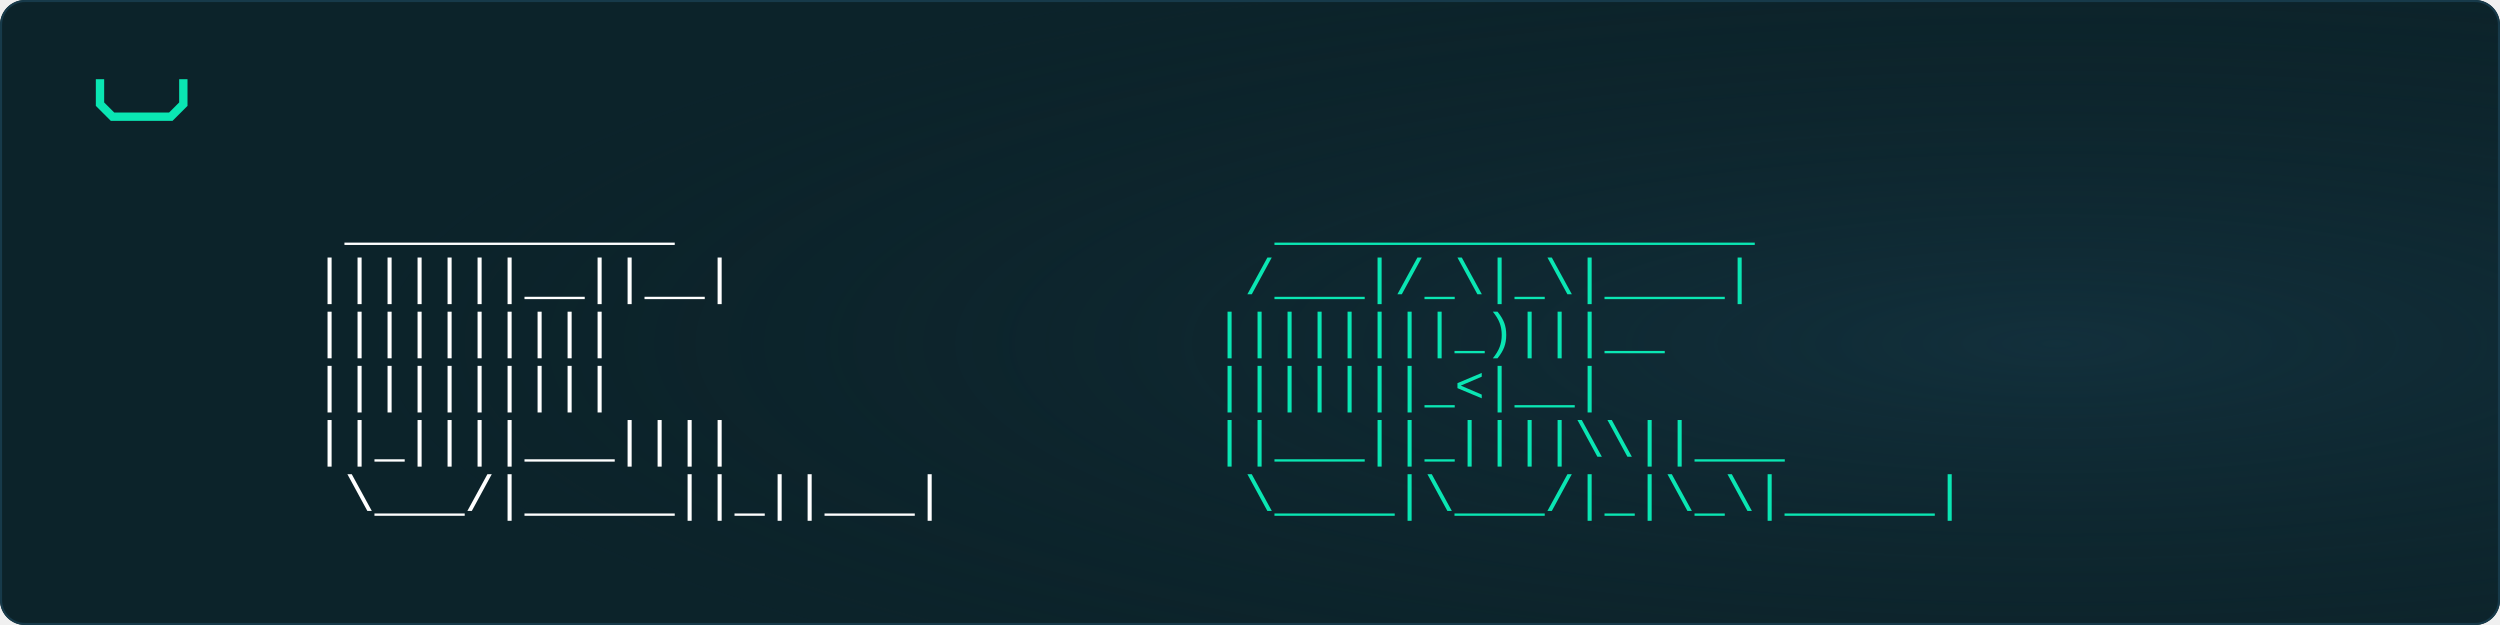
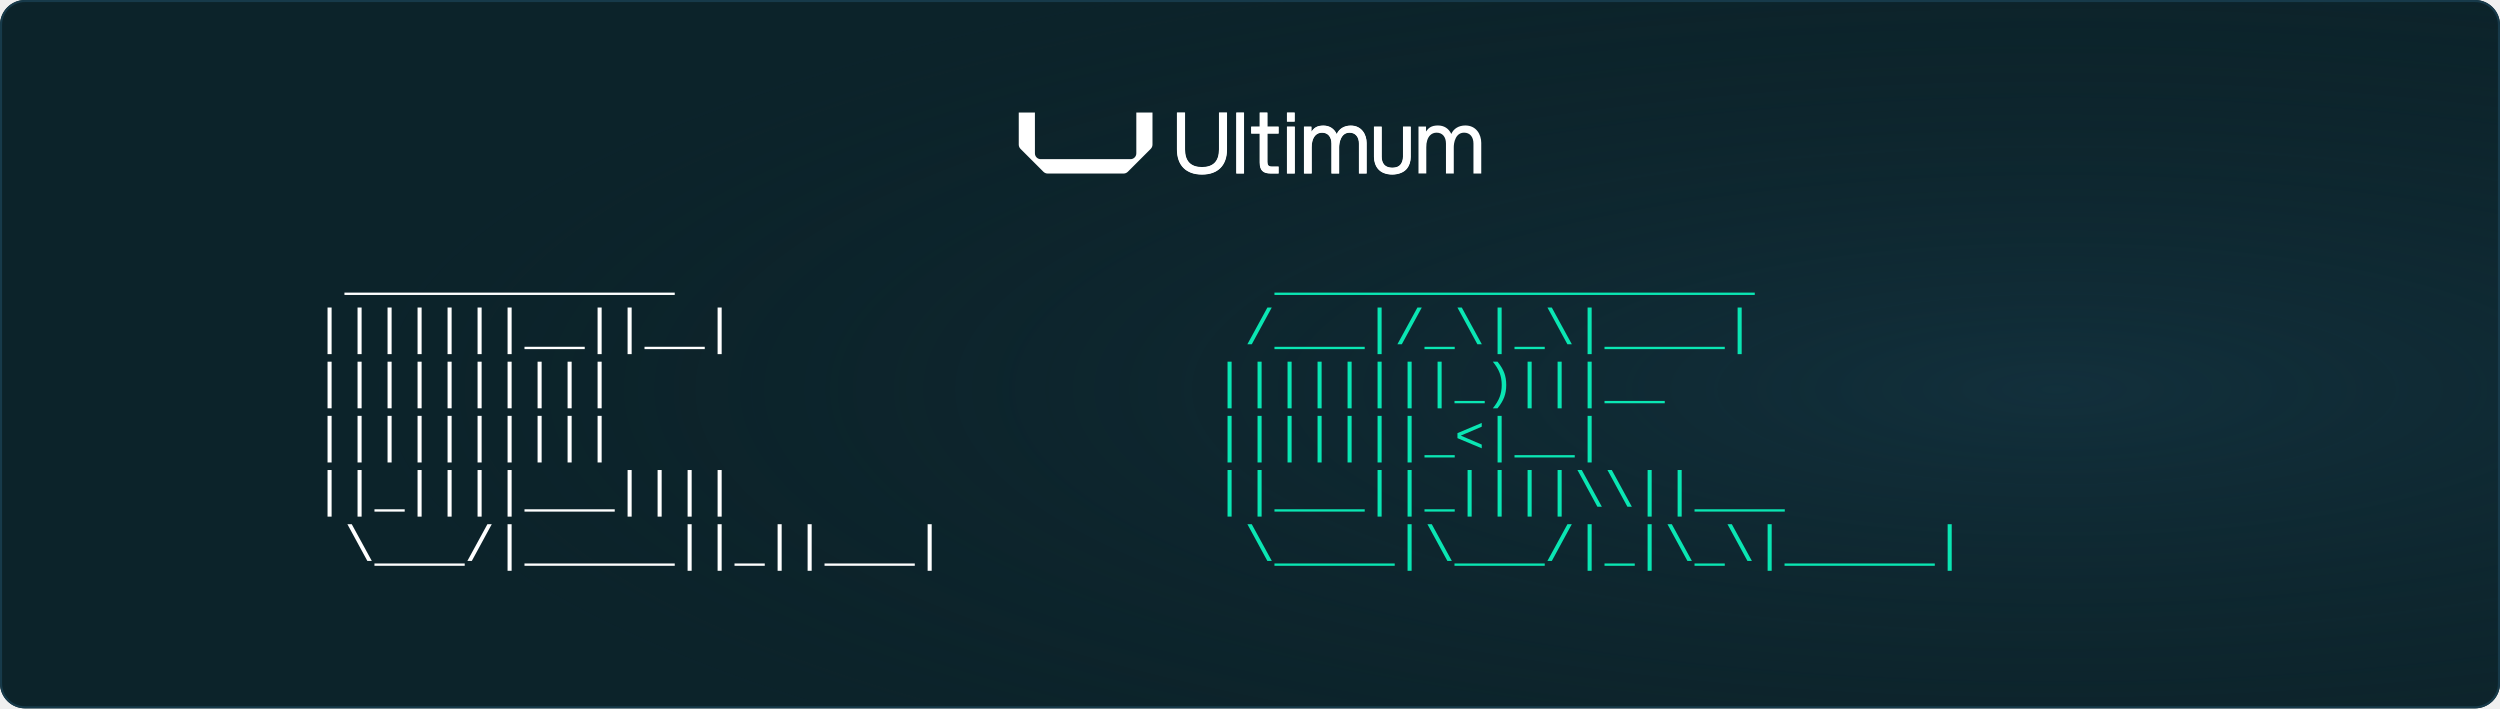
- <svg xmlns="http://www.w3.org/2000/svg" width="1200" height="300" viewBox="0 0 1200 300" role="img" aria-labelledby="title description">
+ <svg xmlns="http://www.w3.org/2000/svg" width="1200" height="340" viewBox="0 0 1200 340" role="img" aria-labelledby="title description">
  <defs>
    <radialGradient id="ambient" cx="82%" cy="55%" r="68%">
      <stop offset="0" stop-color="#173A4A" stop-opacity=".55" />
      <stop offset="1" stop-color="#0C232A" stop-opacity="0" />
    </radialGradient>
  </defs>
-   <rect width="1200" height="300" rx="12" fill="#0C232A" />
-   <rect width="1200" height="300" rx="12" fill="url(#ambient)" />
-   <rect x=".5" y=".5" width="1199" height="299" rx="11.5" fill="none" stroke="#173A4A" />
-   <path d="M48 38v12l6 6h28l6-6V38" fill="none" stroke="#0AE6B3" stroke-width="4" />
+   <rect width="1200" height="340" rx="12" fill="#0C232A" />
+   <rect width="1200" height="340" rx="12" fill="url(#ambient)" />
+   <rect x=".5" y=".5" width="1199" height="339" rx="11.5" fill="none" stroke="#173A4A" />
+   <svg x="489" y="54" width="222" height="29.833" viewBox="0 0 1332 179" fill="none" aria-label="Ultimum">
+     <g clip-path="url(#clip0_2081_131)">
+       <path d="M715.6 60.118V141.892C715.6 152.235 719.344 156.261 728.933 156.261H747.881V175.17H725.66C703.52 175.17 694.497 166.106 694.497 143.925V60.132H669.973V41.237H694.497V0.673H715.613V41.21H747.895V60.105H715.613L715.6 60.118Z" fill="white" />
+       <path d="M599.149 0.673V106.405C599.149 152.019 573.305 178.186 527.785 178.186C482.266 178.186 456.166 152.019 456.166 106.405V0.673H478.306V106.405C478.306 140.491 494.952 157.77 527.785 157.77C560.619 157.77 577.264 140.491 577.264 106.405H577.251V0.673H599.135H599.149Z" fill="white" />
+       <path d="M648.183 0.673H627.066V175.156H648.183V0.673Z" fill="white" />
+       <path d="M794.142 0.673H773.012V25.642H794.142V0.673Z" fill="white" />
+       <path d="M794.398 41.224H773.012V175.156H794.398V41.224Z" fill="white" />
+       <path d="M1107.27 125.825C1107.27 132.667 1105.68 150.713 1090.91 156.841C1084.03 159.709 1074.88 160.315 1066.45 158.497C1060.31 157.164 1055.21 154.241 1051.66 150.026C1047.06 144.545 1044.72 136.882 1044.72 127.28V41.224H1023.58V127.859C1023.58 141.474 1027.77 153.797 1035.38 162.524C1039.56 167.318 1044.93 171.13 1050.94 173.608C1058.4 176.678 1066.96 178.2 1075.56 178.2C1084.15 178.2 1093.14 176.611 1100.86 173.419C1107.98 170.47 1113.74 166.241 1117.98 160.84C1124.7 152.275 1128.37 140.559 1128.37 127.859V41.224H1107.24V127.28L1107.27 125.839V125.825Z" fill="white" />
+       <path d="M338.582 0V117.691C338.582 126.903 331.108 134.391 321.883 134.391H63.27C54.058 134.391 46.57 126.916 46.57 117.691L46.543 0H0V92.386C0 97.046 1.845 101.503 5.145 104.803L71.013 170.685C74.313 173.984 78.77 175.829 83.43 175.829H301.709C306.368 175.829 310.84 173.984 314.126 170.685L380.008 104.803C383.307 101.503 385.166 97.046 385.166 92.386V0H338.582Z" fill="white" />
+       <path d="M956.315 38.18C937.313 38.18 922.014 47.634 915.886 63.593C908.668 47.418 895.524 38.18 877.181 38.18C856.644 38.18 848.927 47.162 842.368 56.967V41.21H821.992V175.142H843.122V100.318C842.705 78.083 851.997 57.573 873.653 57.573C890.608 57.573 901.126 69.868 901.126 89.692V175.156H922.257V100.331C922.257 84.911 928.128 57.586 952.787 57.586C969.742 57.586 980.287 69.882 980.287 89.706V175.169H1001.4V87.686C1001.4 63.848 987.304 38.207 956.342 38.207H956.329L956.315 38.18Z" fill="white" />
+       <path d="M716.274 0H693.81V40.537H669.286V60.778H693.81V143.898C693.81 166.564 703.035 175.816 725.647 175.816H748.541V155.561H728.919C719.694 155.561 716.26 151.844 716.26 141.865V60.765H748.541V40.523H716.26V0H716.274Z" fill="white" />
+       <path d="M576.577 106.405V106.998C576.402 140.235 559.985 157.096 527.785 157.096C495.584 157.096 478.979 140.047 478.979 106.405V0H455.492V106.405C455.492 152.45 481.848 178.86 527.785 178.86C573.722 178.86 599.822 152.45 599.822 106.405V0H576.59V106.405H576.577Z" fill="white" />
+       <path d="M648.856 0H626.393V175.829H648.856V0Z" fill="white" />
+       <path d="M794.815 0H772.338V26.315H794.815V0Z" fill="white" />
+       <path d="M795.071 40.55H772.338V175.83H795.071V40.55Z" fill="white" />
+       <path d="M1106.57 127.28C1106.35 134.108 1104.35 150.551 1090.65 156.221C1086.5 157.945 1081.52 158.861 1076.22 158.861C1072.96 158.861 1069.72 158.524 1066.6 157.837C1060.61 156.531 1055.62 153.689 1052.19 149.595C1047.69 144.235 1045.4 136.721 1045.4 127.28V40.55H1022.92V127.859C1022.92 141.65 1027.17 154.12 1034.88 162.955C1039.11 167.803 1044.58 171.709 1050.68 174.227C1058.06 177.257 1066.67 178.86 1075.56 178.86C1084.44 178.86 1093.57 177.149 1101.12 174.038C1108.36 171.035 1114.21 166.739 1118.5 161.258C1125.3 152.585 1129.05 140.72 1129.05 127.859V40.55H1106.57V127.28Z" fill="white" />
+       <path d="M956.315 37.506C937.407 37.506 922.404 46.597 915.846 61.896C908.196 45.923 894.85 37.506 877.181 37.506C857.559 37.506 849.519 45.479 843.041 54.785V40.55H821.318V175.829H843.795V100.318C843.526 85.76 847.485 73.222 854.663 65.909C859.646 60.832 866.043 58.26 873.652 58.26C890.19 58.26 900.452 70.313 900.452 89.706V175.843H922.929V100.345C922.929 95.712 923.508 83.82 928.868 73.491C934.121 63.391 942.161 58.26 952.786 58.26C969.338 58.26 979.613 70.313 979.613 89.706V175.843H1002.08V87.686C1002.08 63.525 987.761 37.533 956.328 37.533L956.315 37.506Z" fill="white" />
+       <path d="M1286.25 37.358C1267.34 37.358 1252.34 46.449 1245.78 61.761C1238.13 45.789 1224.79 37.358 1207.12 37.358C1187.5 37.358 1179.46 45.331 1172.98 54.637V40.389H1151.25V175.668H1173.73V100.157C1173.46 85.598 1177.42 73.06 1184.6 65.748C1189.58 60.67 1195.98 58.098 1203.59 58.098C1220.13 58.098 1230.39 70.151 1230.39 89.544V175.681H1252.87V100.184C1252.87 95.551 1253.45 83.659 1258.81 73.33C1264.06 63.229 1272.1 58.098 1282.72 58.098C1299.27 58.098 1309.55 70.151 1309.55 89.544V175.681H1332.01V87.524C1332.01 63.364 1317.7 37.372 1286.26 37.372L1286.25 37.358Z" fill="white" />
+     </g>
+     <defs>
+       <clipPath id="clip0_2081_131">
+         <rect width="1332" height="178.86" fill="white" />
+       </clipPath>
+     </defs>
+   </svg>
  <g font-family="ui-monospace, 'SFMono-Regular', Menlo, Consolas, 'Liberation Mono', monospace">
-     <g font-size="24" xml:space="preserve" style="white-space:pre">
+     <g transform="translate(0 24)" font-size="24" xml:space="preserve" style="white-space:pre">
      <text x="165.4 223.0 280.6 395.8 410.2 424.6 439.0 453.4 511.0 525.4 539.8" y="115" fill="#FFFFFF">___________</text>
      <text x="611.8 626.2 640.6 655.0 727.0 741.4 755.8 827.8 842.2 856.6 871.0 957.4 971.8 986.2 1000.6 1015.0" y="115" fill="#0AE6B3">________________</text>
      <text x="151.0 179.8 208.6 237.4 266.2 295.0 381.4 395.8 453.4 467.8 496.6 511.0 539.8 554.2" y="141" fill="#FFFFFF">|||||||__||__|</text>
      <text x="597.4 626.2 640.6 655.0 669.4 712.6 741.4 770.2 813.4 856.6 885.4 943.0 971.8 986.2 1000.6 1015.0 1029.4" y="141" fill="#0AE6B3">/___|/_\|_\|____|</text>
      <text x="151.0 179.8 208.6 237.4 266.2 295.0 410.2 439.0 511.0 539.8" y="167" fill="#FFFFFF">||||||||||</text>
      <text x="583.0 611.8 698.2 727.0 755.8 784.6 813.4 842.2 856.6 871.0 899.8 943.0 971.8 986.2 1000.6" y="167" fill="#0AE6B3">||||||||_)|||__</text>
      <text x="151.0 179.8 208.6 237.4 266.2 295.0 410.2 439.0 511.0 539.8" y="193" fill="#FFFFFF">||||||||||</text>
      <text x="583.0 611.8 698.2 727.0 755.8 784.6 813.4 856.6 885.4 943.0 986.2 1000.6 1015.0" y="193" fill="#0AE6B3">|||||||_&lt;|__|</text>
      <text x="151.0 179.8 194.2 208.6 237.4 266.2 295.0 309.4 323.8 338.2 410.2 439.0 511.0 539.8" y="219" fill="#FFFFFF">||_||||___||||</text>
      <text x="583.0 611.8 626.2 640.6 655.0 698.2 727.0 741.4 755.8 784.6 813.4 842.2 871.0 899.8 943.0 971.8 986.2 1000.6 1015.0" y="219" fill="#0AE6B3">||___||_||||\\||___</text>
      <text x="165.4 179.8 194.2 208.6 223.0 266.2 280.6 295.0 309.4 323.8 338.2 352.6 410.2 424.6 439.0 496.6 511.0 525.4 539.8 554.2" y="245" fill="#FFFFFF">\___/|_____||_||___|</text>
      <text x="597.4 611.8 626.2 640.6 655.0 669.4 712.6 727.0 741.4 755.8 770.2 813.4 827.8 842.2 885.4 899.8 914.2 943.0 957.4 971.8 986.2 1000.6 1015.0 1029.4" y="245" fill="#0AE6B3">\____|\___/|_|\_\|_____|</text>
    </g>
  </g>
</svg>
